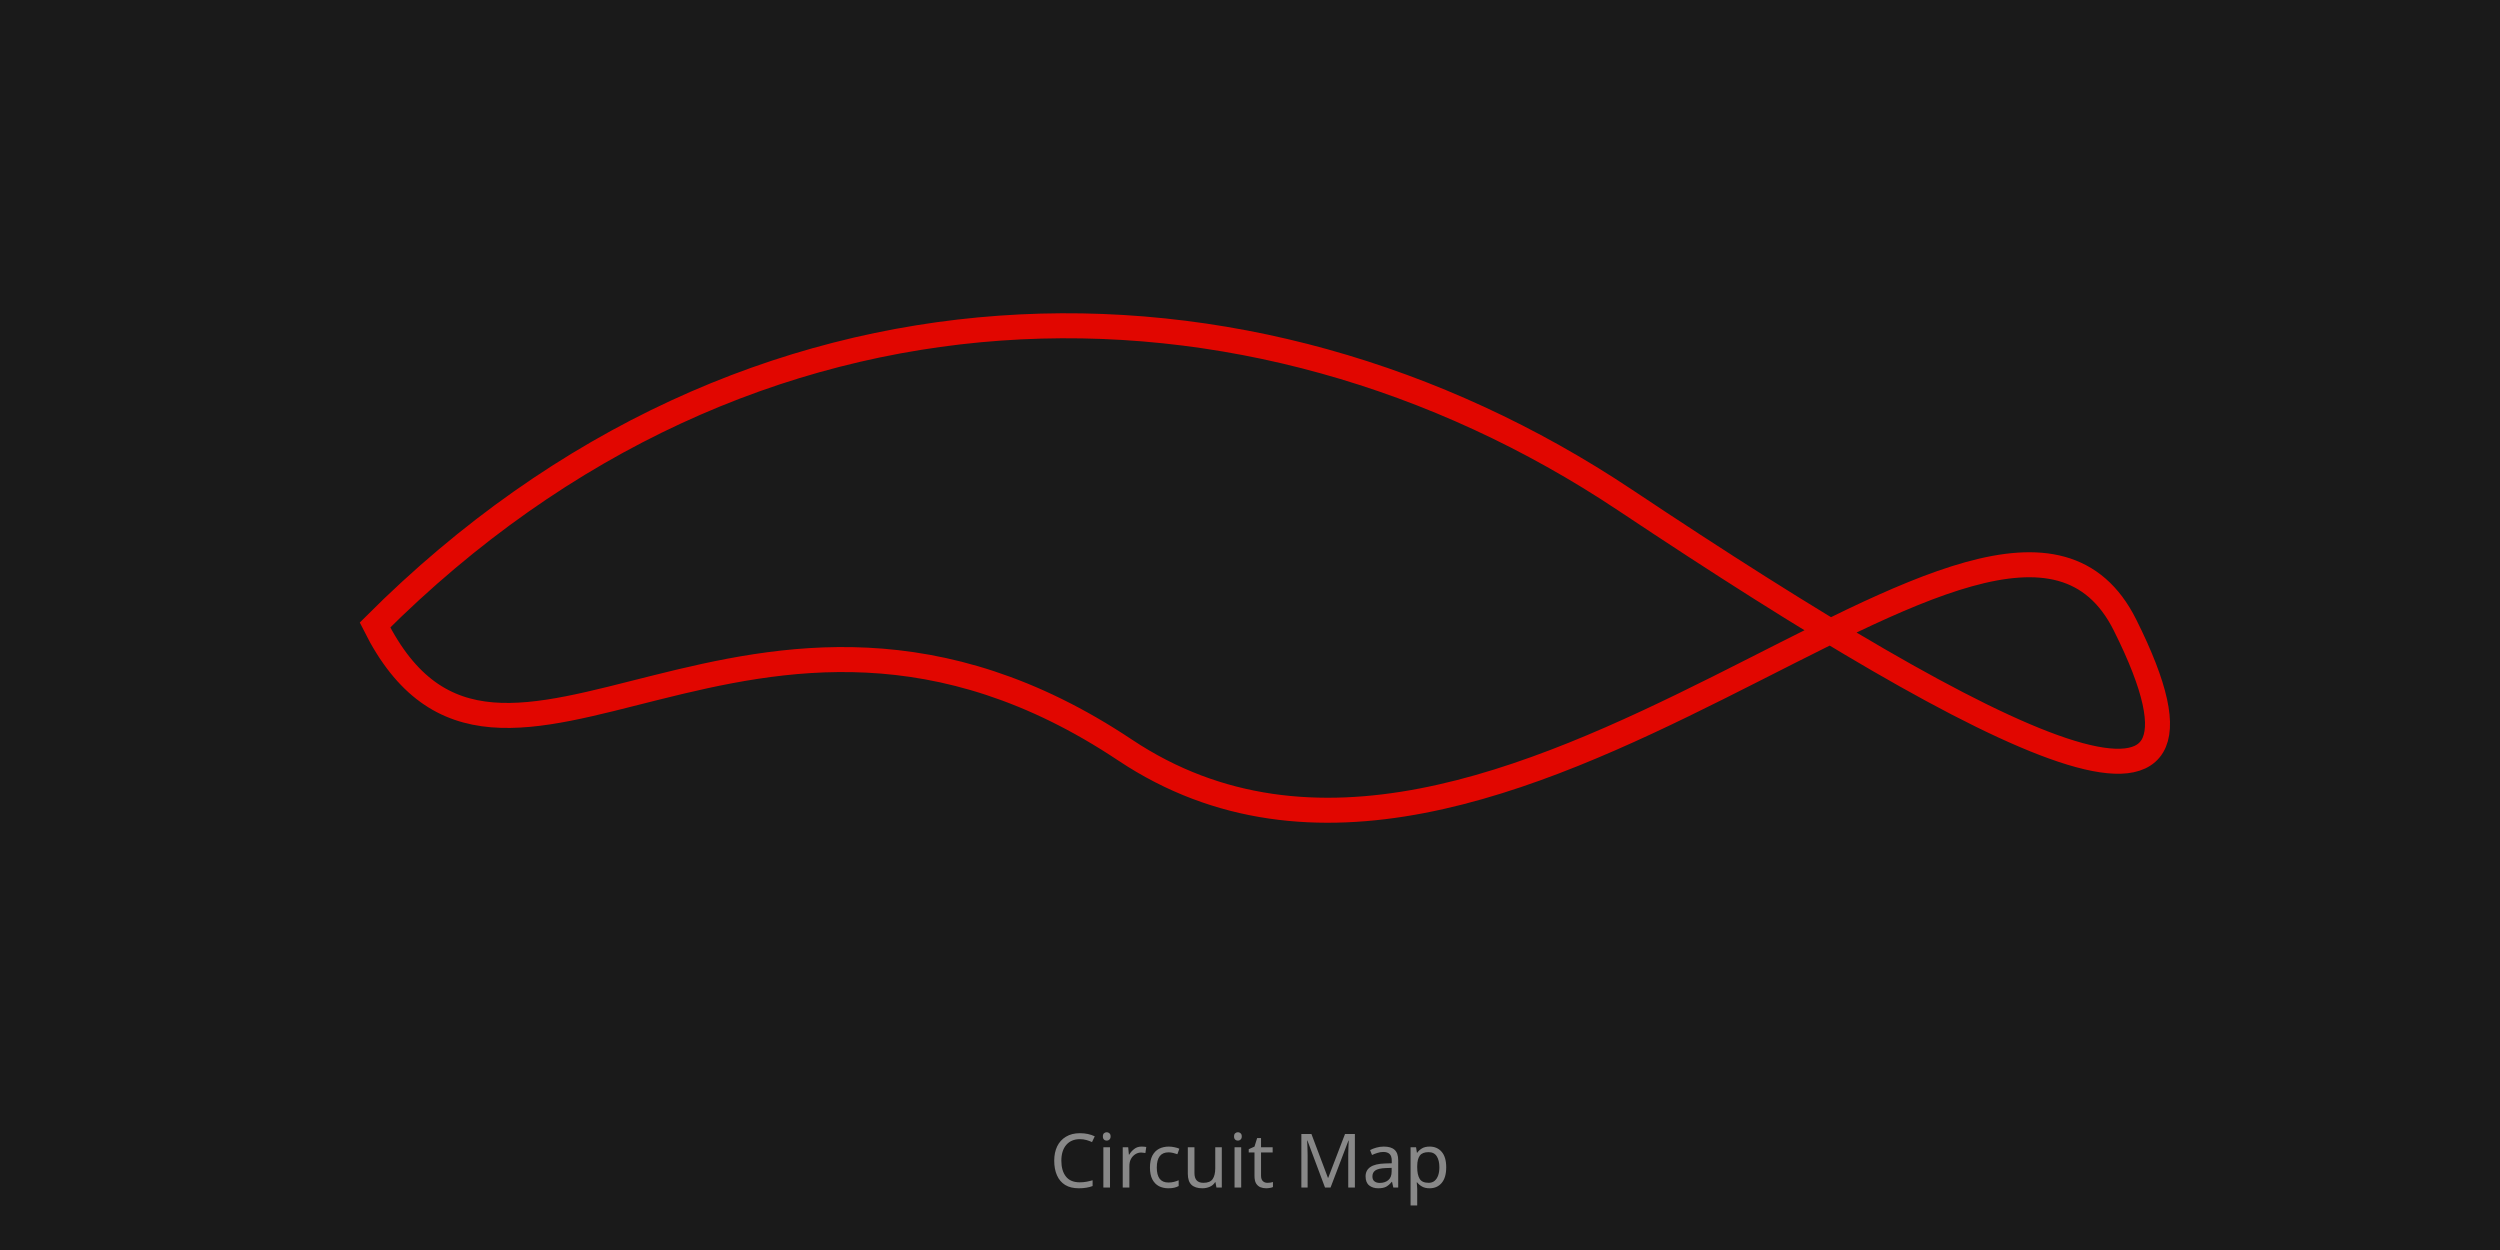
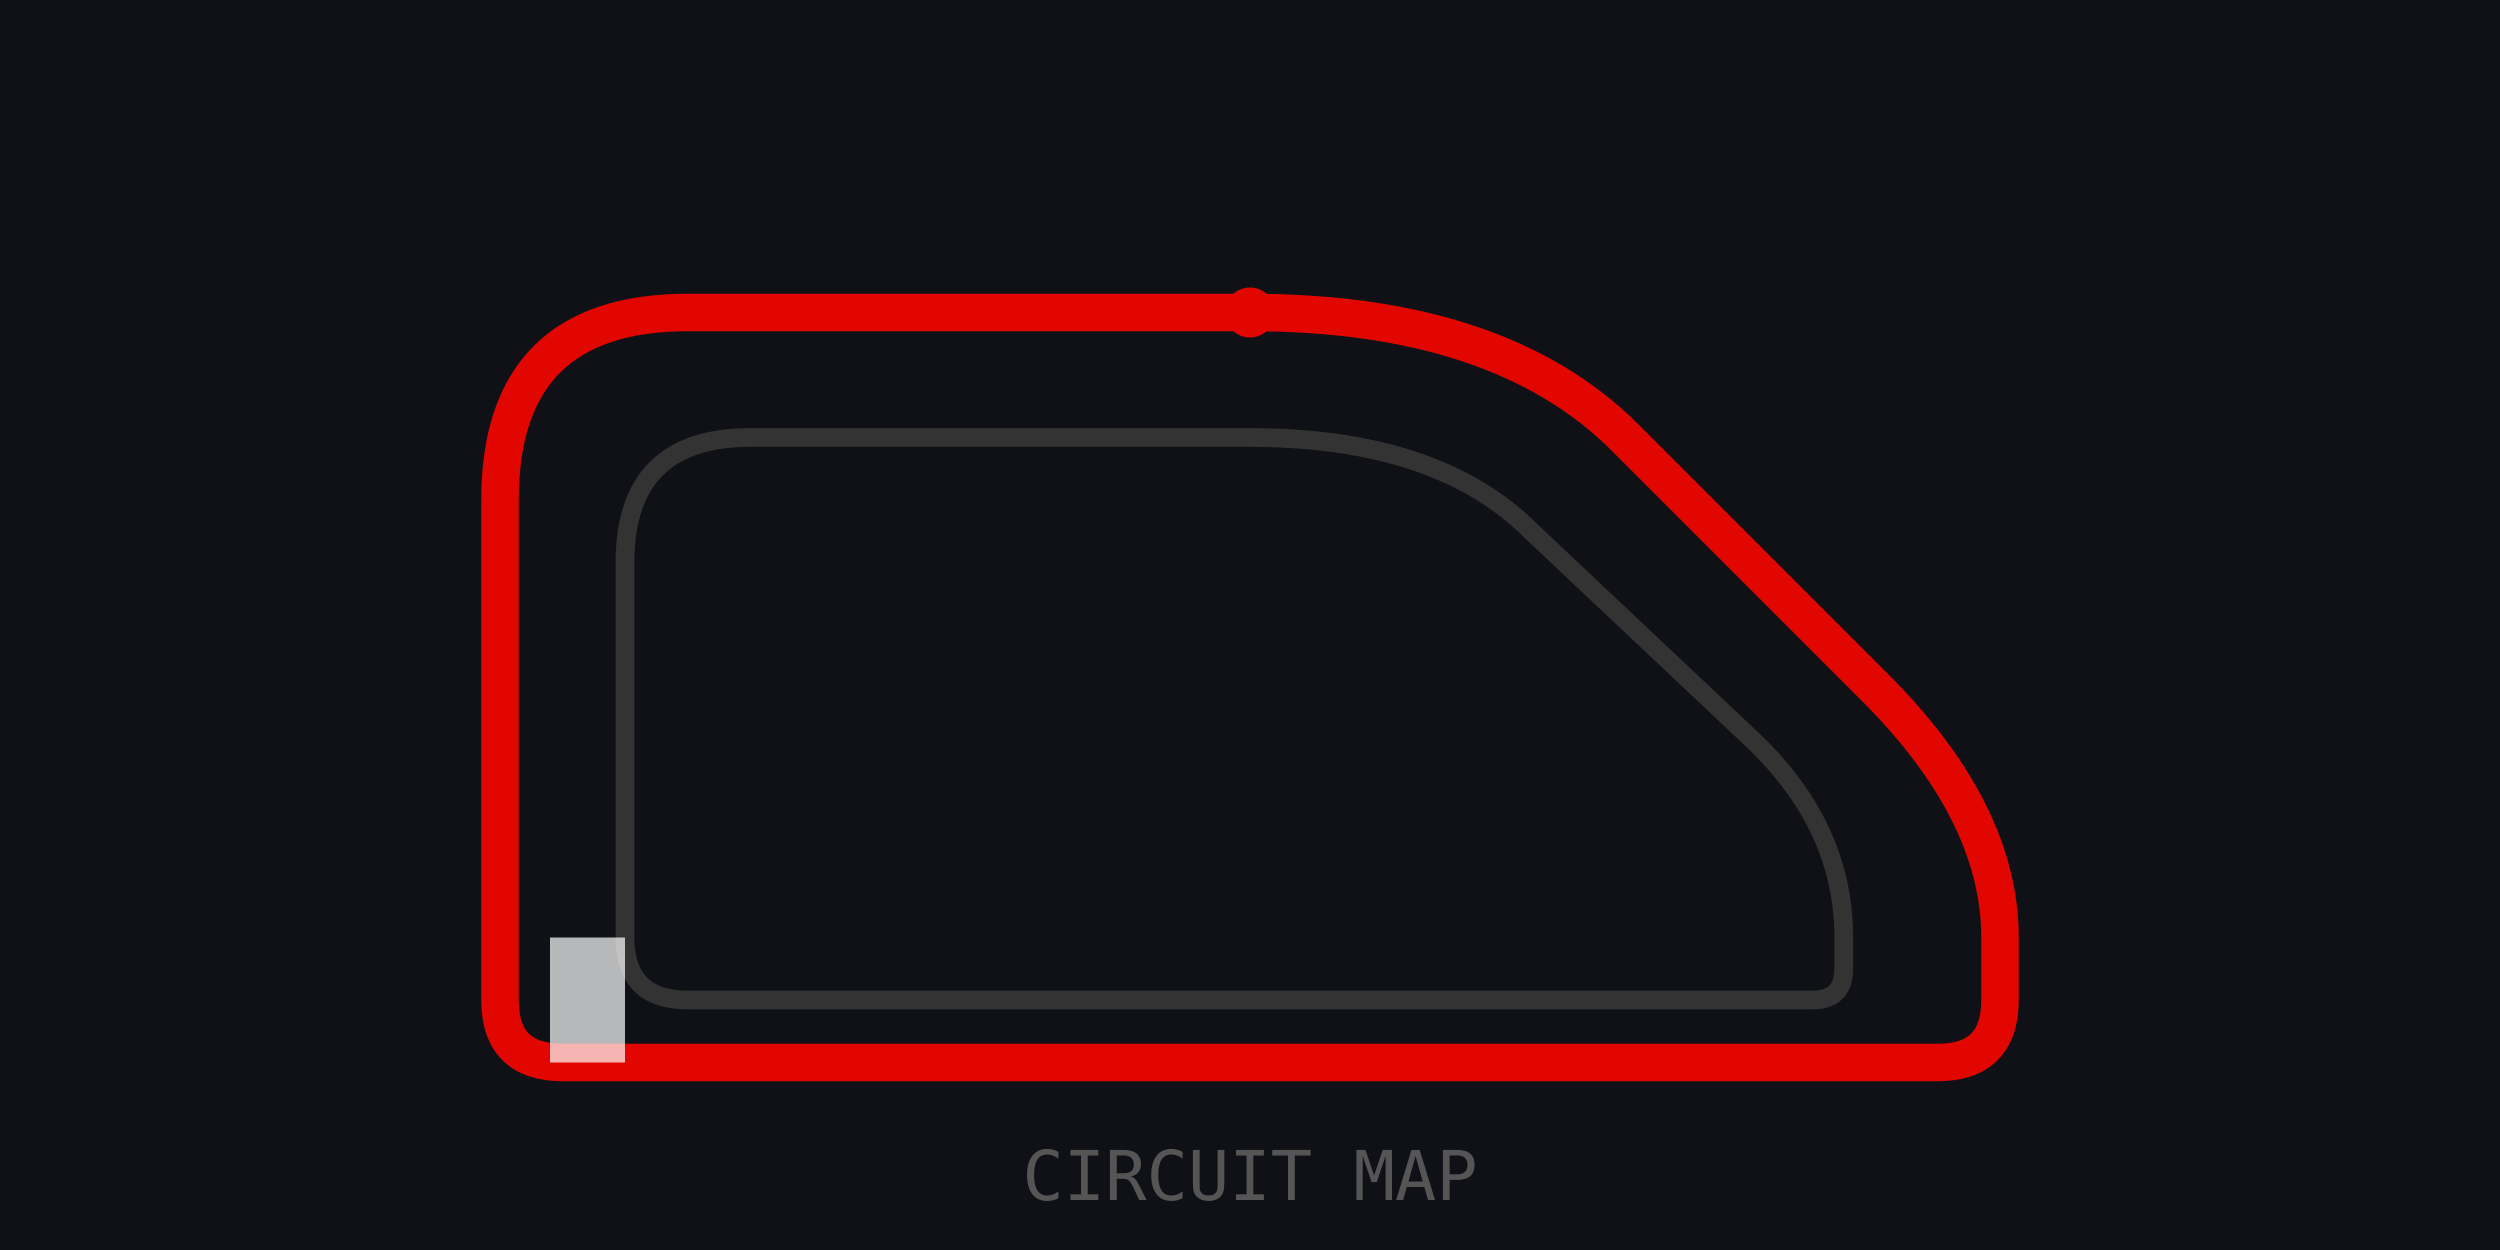
<svg xmlns="http://www.w3.org/2000/svg" viewBox="0 0 400 200" fill="none">
-   <rect width="400" height="200" fill="#1a1a1a" />
-   <path d="M60 100 C120 40, 200 40, 260 80 S360 140, 340 100 S240 160, 180 120 S80 140, 60 100Z" stroke="#E10600" stroke-width="4" fill="none" />
-   <text x="200" y="190" text-anchor="middle" fill="#888" font-family="sans-serif" font-size="12">Circuit Map</text>
+   <rect width="400" height="200" fill="#0f1117" />
+   <path d="M80 150 L80 80 Q80 50 110 50 L200 50 Q240 50 260 70 L300 110 Q320 130 320 150 L320 160 Q320 170 310 170 L90 170 Q80 170 80 160 Z" stroke="#E10600" stroke-width="6" fill="none" stroke-linejoin="round" />
+   <path d="M100 150 L100 90 Q100 70 120 70 L200 70 Q230 70 245 85 L280 118 Q295 132 295 150 L295 155 Q295 160 290 160 L110 160 Q100 160 100 150 Z" stroke="#333" stroke-width="3" fill="#0f1117" stroke-linejoin="round" />
+   <rect x="88" y="150" width="12" height="20" fill="#fff" opacity="0.7" />
+   <circle cx="200" cy="50" r="4" fill="#E10600" />
+   <text x="200" y="192" text-anchor="middle" fill="#555" font-family="monospace" font-size="11">CIRCUIT MAP</text>
</svg>
